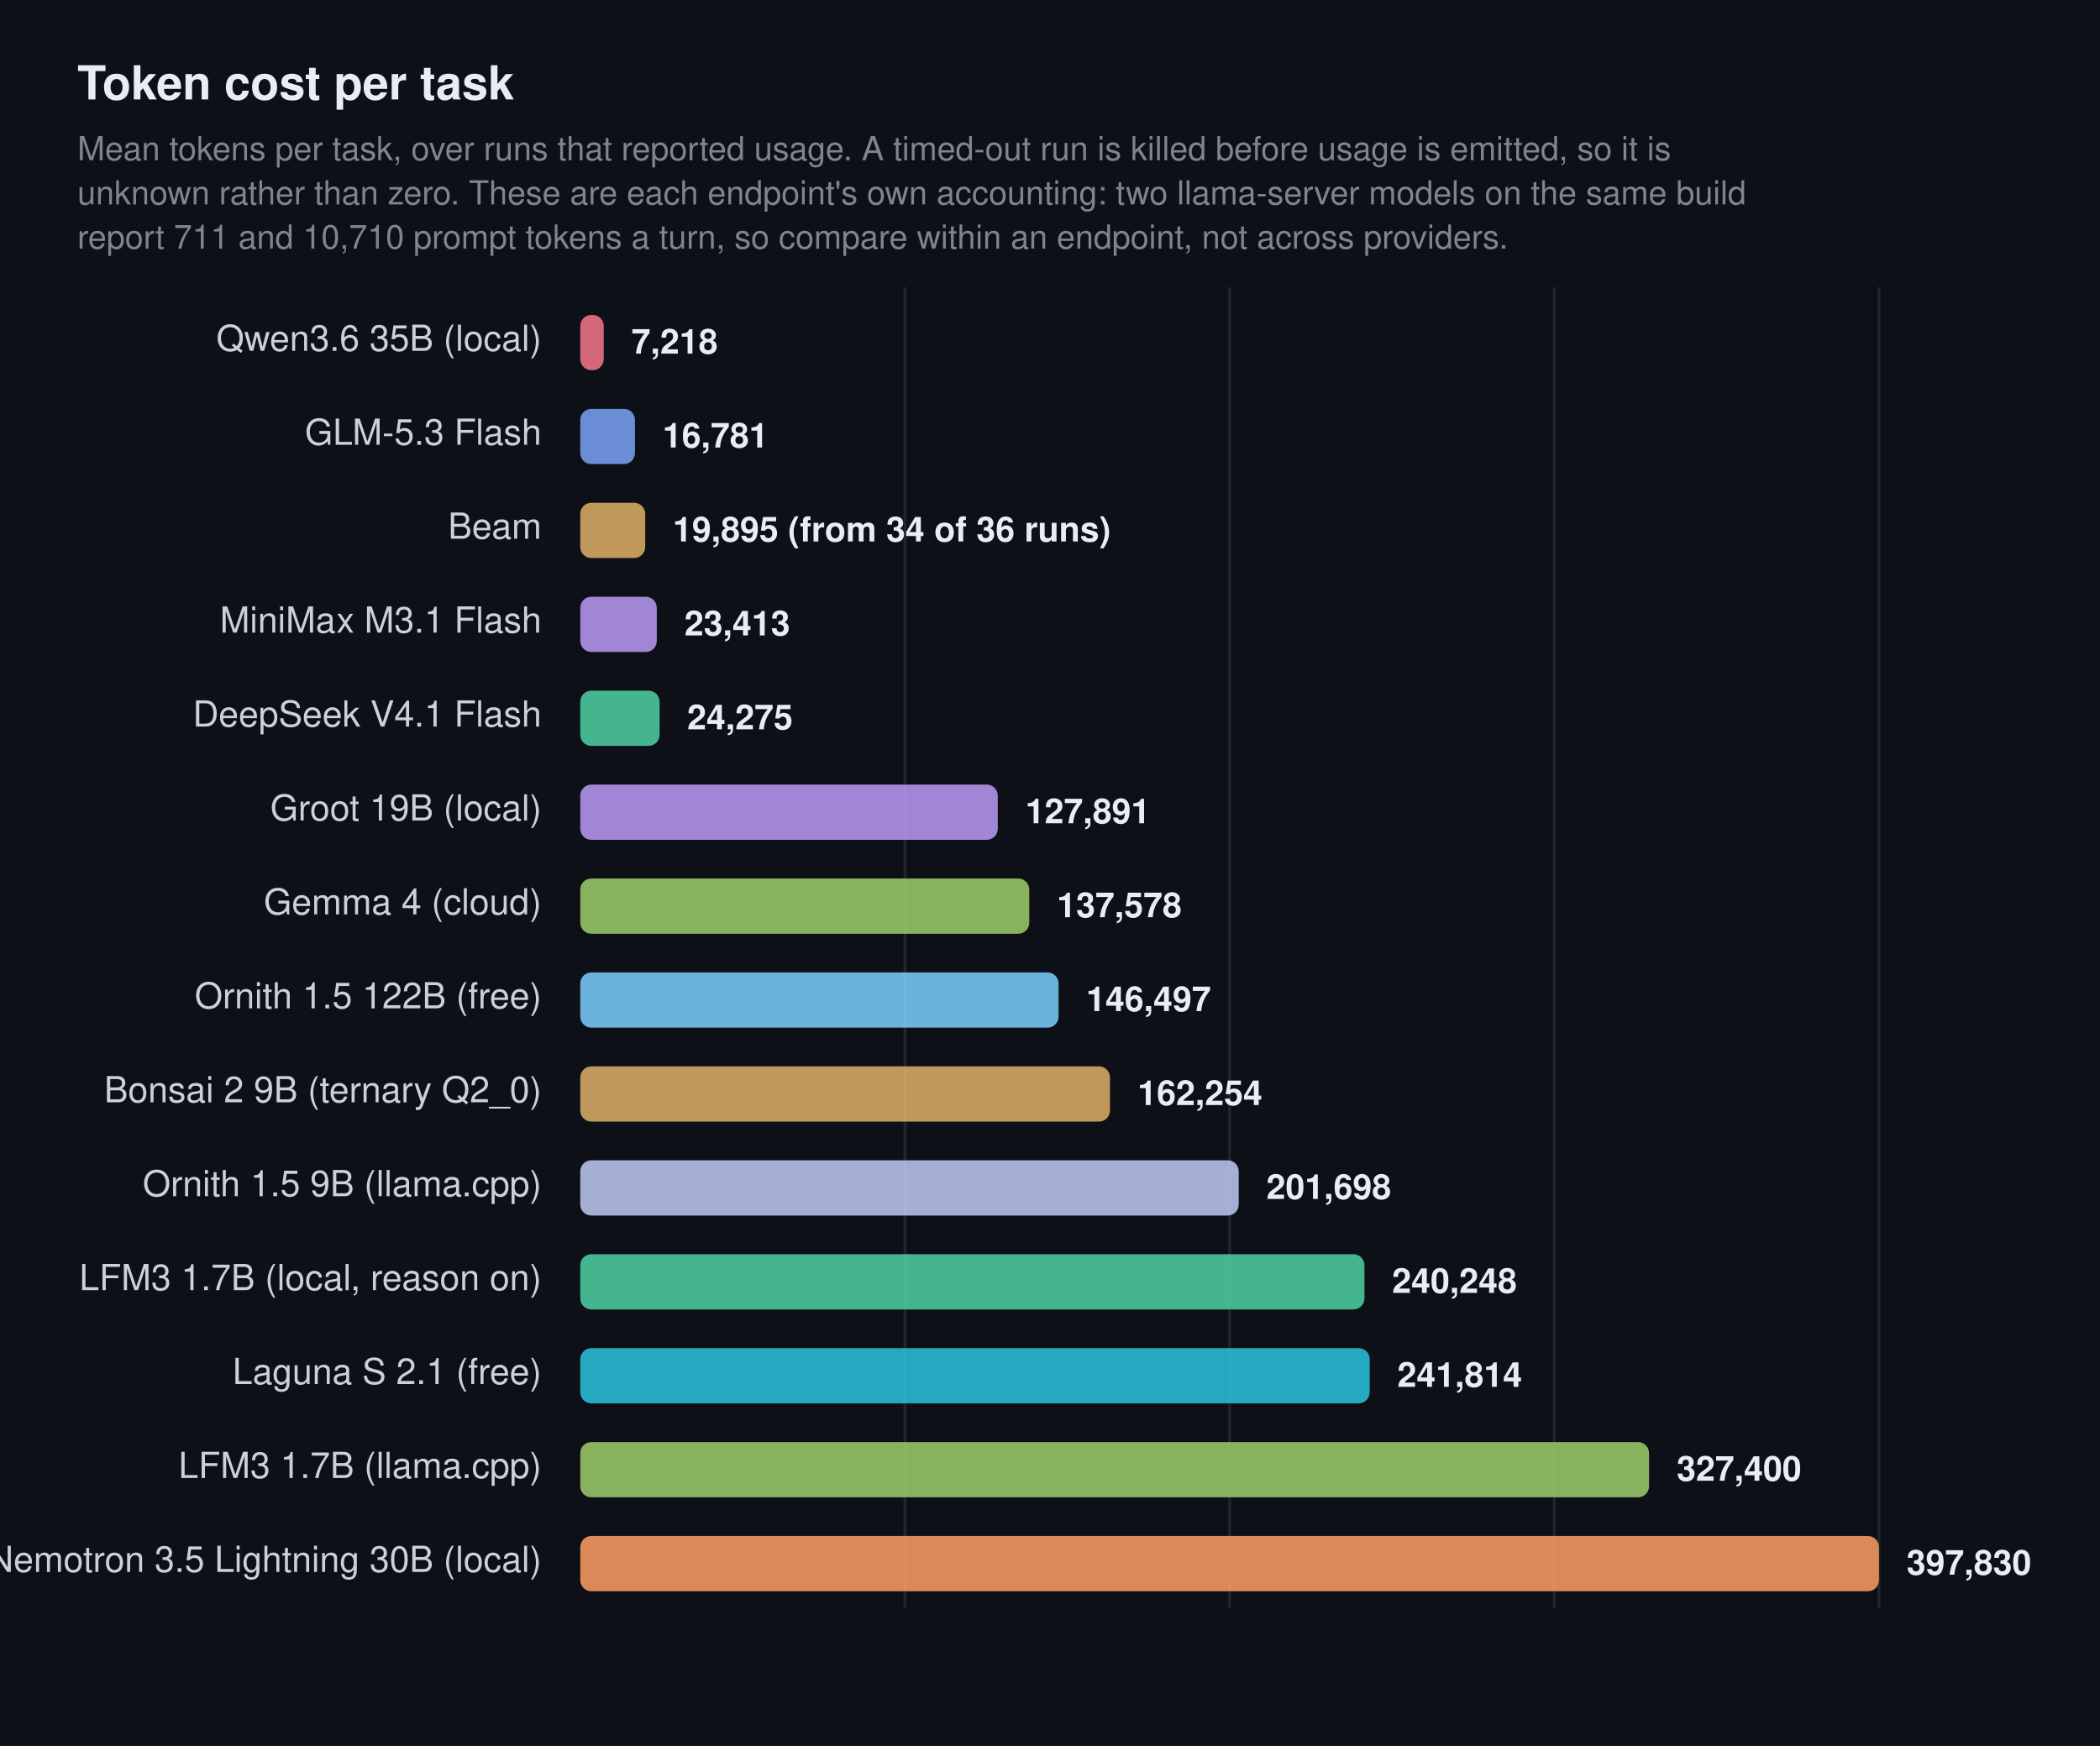
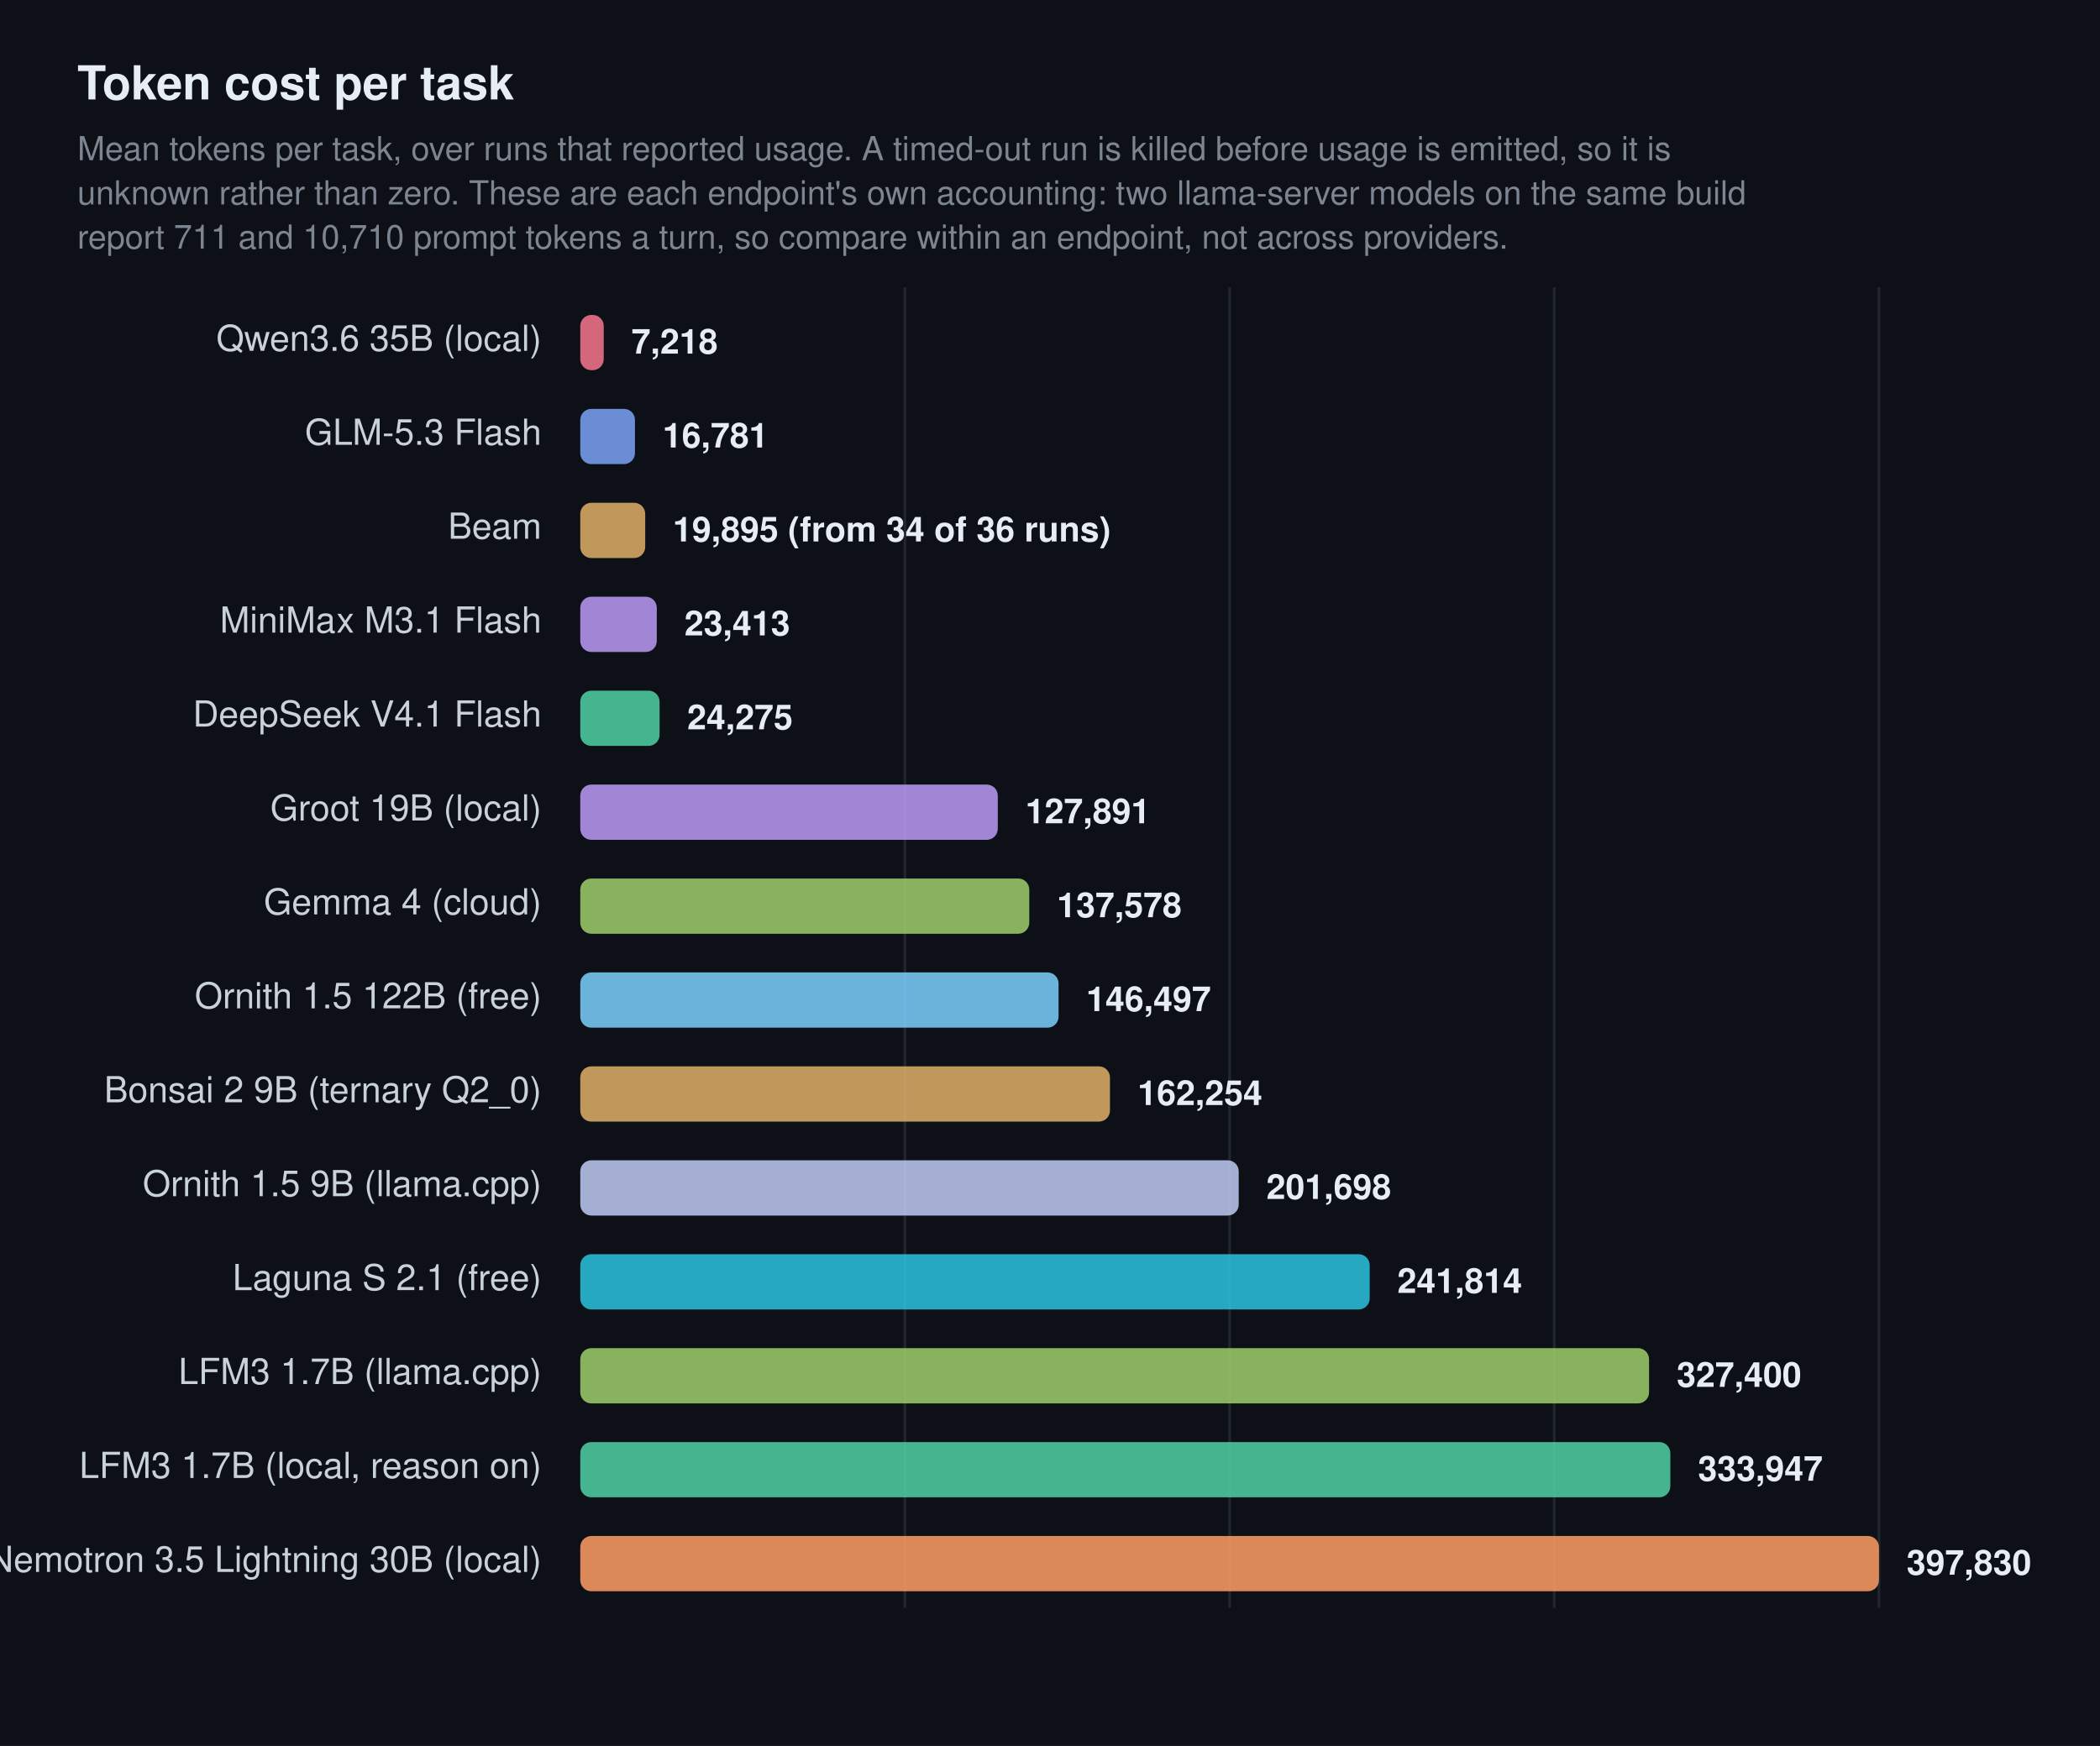
<svg xmlns="http://www.w3.org/2000/svg" width="760" height="632" viewBox="0 0 760 632" font-family="ui-sans-serif, -apple-system, Segoe UI, Helvetica, Arial, sans-serif">
  <rect width="100%" height="100%" fill="#0d1117" />
  <text x="28" y="36" fill="#e6edf3" font-size="17" font-weight="600">Token cost per task</text>
  <text x="28" y="58" fill="#7d8590" font-size="12">Mean tokens per task, over runs that reported usage. A timed-out run is killed before usage is emitted, so it is</text>
  <text x="28" y="74" fill="#7d8590" font-size="12">unknown rather than zero. These are each endpoint's own accounting: two llama-server models on the same build</text>
  <text x="28" y="90" fill="#7d8590" font-size="12">report 711 and 10,710 prompt tokens a turn, so compare within an endpoint, not across providers.</text>
  <line x1="327.5" y1="104" x2="327.5" y2="582" stroke="#21262d" stroke-width="1" />
  <line x1="445.0" y1="104" x2="445.0" y2="582" stroke="#21262d" stroke-width="1" />
  <line x1="562.5" y1="104" x2="562.5" y2="582" stroke="#21262d" stroke-width="1" />
  <line x1="680.0" y1="104" x2="680.0" y2="582" stroke="#21262d" stroke-width="1" />
  <text x="196" y="127" fill="#c9d1d9" font-size="13" text-anchor="end">Qwen3.6 35B (local)</text>
  <rect x="210" y="114" width="8.5" height="20" rx="4" fill="#f7768e" opacity="0.85" />
  <text x="228.5" y="128" fill="#e6edf3" font-size="12.5" font-weight="600">7,218</text>
  <text x="196" y="161" fill="#c9d1d9" font-size="13" text-anchor="end">GLM-5.3 Flash</text>
  <rect x="210" y="148" width="19.8" height="20" rx="4" fill="#7aa2f7" opacity="0.85" />
  <text x="239.8" y="162" fill="#e6edf3" font-size="12.5" font-weight="600">16,781</text>
  <text x="196" y="195" fill="#c9d1d9" font-size="13" text-anchor="end">Beam</text>
  <rect x="210" y="182" width="23.5" height="20" rx="4" fill="#e0af68" opacity="0.85" />
  <text x="243.5" y="196" fill="#e6edf3" font-size="12.5" font-weight="600">19,895  (from 34 of 36 runs)</text>
  <text x="196" y="229" fill="#c9d1d9" font-size="13" text-anchor="end">MiniMax M3.1 Flash</text>
  <rect x="210" y="216" width="27.7" height="20" rx="4" fill="#bb9af7" opacity="0.85" />
  <text x="247.7" y="230" fill="#e6edf3" font-size="12.5" font-weight="600">23,413</text>
  <text x="196" y="263" fill="#c9d1d9" font-size="13" text-anchor="end">DeepSeek V4.1 Flash</text>
  <rect x="210" y="250" width="28.7" height="20" rx="4" fill="#4fd1a5" opacity="0.85" />
  <text x="248.7" y="264" fill="#e6edf3" font-size="12.5" font-weight="600">24,275</text>
  <text x="196" y="297" fill="#c9d1d9" font-size="13" text-anchor="end">Groot 19B (local)</text>
  <rect x="210" y="284" width="151.1" height="20" rx="4" fill="#bb9af7" opacity="0.85" />
  <text x="371.1" y="298" fill="#e6edf3" font-size="12.5" font-weight="600">127,891</text>
  <text x="196" y="331" fill="#c9d1d9" font-size="13" text-anchor="end">Gemma 4 (cloud)</text>
  <rect x="210" y="318" width="162.5" height="20" rx="4" fill="#9ece6a" opacity="0.85" />
  <text x="382.5" y="332" fill="#e6edf3" font-size="12.5" font-weight="600">137,578</text>
  <text x="196" y="365" fill="#c9d1d9" font-size="13" text-anchor="end">Ornith 1.5 122B (free)</text>
  <rect x="210" y="352" width="173.1" height="20" rx="4" fill="#7dcfff" opacity="0.85" />
  <text x="393.1" y="366" fill="#e6edf3" font-size="12.5" font-weight="600">146,497</text>
  <text x="196" y="399" fill="#c9d1d9" font-size="13" text-anchor="end">Bonsai 2 9B (ternary Q2_0)</text>
  <rect x="210" y="386" width="191.7" height="20" rx="4" fill="#e0af68" opacity="0.85" />
  <text x="411.7" y="400" fill="#e6edf3" font-size="12.5" font-weight="600">162,254</text>
  <text x="196" y="433" fill="#c9d1d9" font-size="13" text-anchor="end">Ornith 1.5 9B (llama.cpp)</text>
  <rect x="210" y="420" width="238.3" height="20" rx="4" fill="#c0caf5" opacity="0.85" />
  <text x="458.3" y="434" fill="#e6edf3" font-size="12.5" font-weight="600">201,698</text>
-   <text x="196" y="467" fill="#c9d1d9" font-size="13" text-anchor="end">LFM3 1.7B (local, reason on)</text>
-   <rect x="210" y="454" width="283.8" height="20" rx="4" fill="#4fd1a5" opacity="0.85" />
-   <text x="503.8" y="468" fill="#e6edf3" font-size="12.5" font-weight="600">240,248</text>
-   <text x="196" y="501" fill="#c9d1d9" font-size="13" text-anchor="end">Laguna S 2.1 (free)</text>
-   <rect x="210" y="488" width="285.7" height="20" rx="4" fill="#2ac3de" opacity="0.85" />
-   <text x="505.7" y="502" fill="#e6edf3" font-size="12.5" font-weight="600">241,814</text>
-   <text x="196" y="535" fill="#c9d1d9" font-size="13" text-anchor="end">LFM3 1.7B (llama.cpp)</text>
-   <rect x="210" y="522" width="386.8" height="20" rx="4" fill="#9ece6a" opacity="0.85" />
-   <text x="606.8" y="536" fill="#e6edf3" font-size="12.5" font-weight="600">327,400</text>
+   <text x="196" y="467" fill="#c9d1d9" font-size="13" text-anchor="end">Laguna S 2.1 (free)</text>
+   <rect x="210" y="454" width="285.7" height="20" rx="4" fill="#2ac3de" opacity="0.85" />
+   <text x="505.7" y="468" fill="#e6edf3" font-size="12.5" font-weight="600">241,814</text>
+   <text x="196" y="501" fill="#c9d1d9" font-size="13" text-anchor="end">LFM3 1.7B (llama.cpp)</text>
+   <rect x="210" y="488" width="386.8" height="20" rx="4" fill="#9ece6a" opacity="0.85" />
+   <text x="606.8" y="502" fill="#e6edf3" font-size="12.5" font-weight="600">327,400</text>
+   <text x="196" y="535" fill="#c9d1d9" font-size="13" text-anchor="end">LFM3 1.7B (local, reason on)</text>
+   <rect x="210" y="522" width="394.5" height="20" rx="4" fill="#4fd1a5" opacity="0.85" />
+   <text x="614.5" y="536" fill="#e6edf3" font-size="12.5" font-weight="600">333,947</text>
  <text x="196" y="569" fill="#c9d1d9" font-size="13" text-anchor="end">Nemotron 3.5 Lightning 30B (local)</text>
  <rect x="210" y="556" width="470.0" height="20" rx="4" fill="#ff9e64" opacity="0.85" />
  <text x="690.0" y="570" fill="#e6edf3" font-size="12.5" font-weight="600">397,830</text>
</svg>
